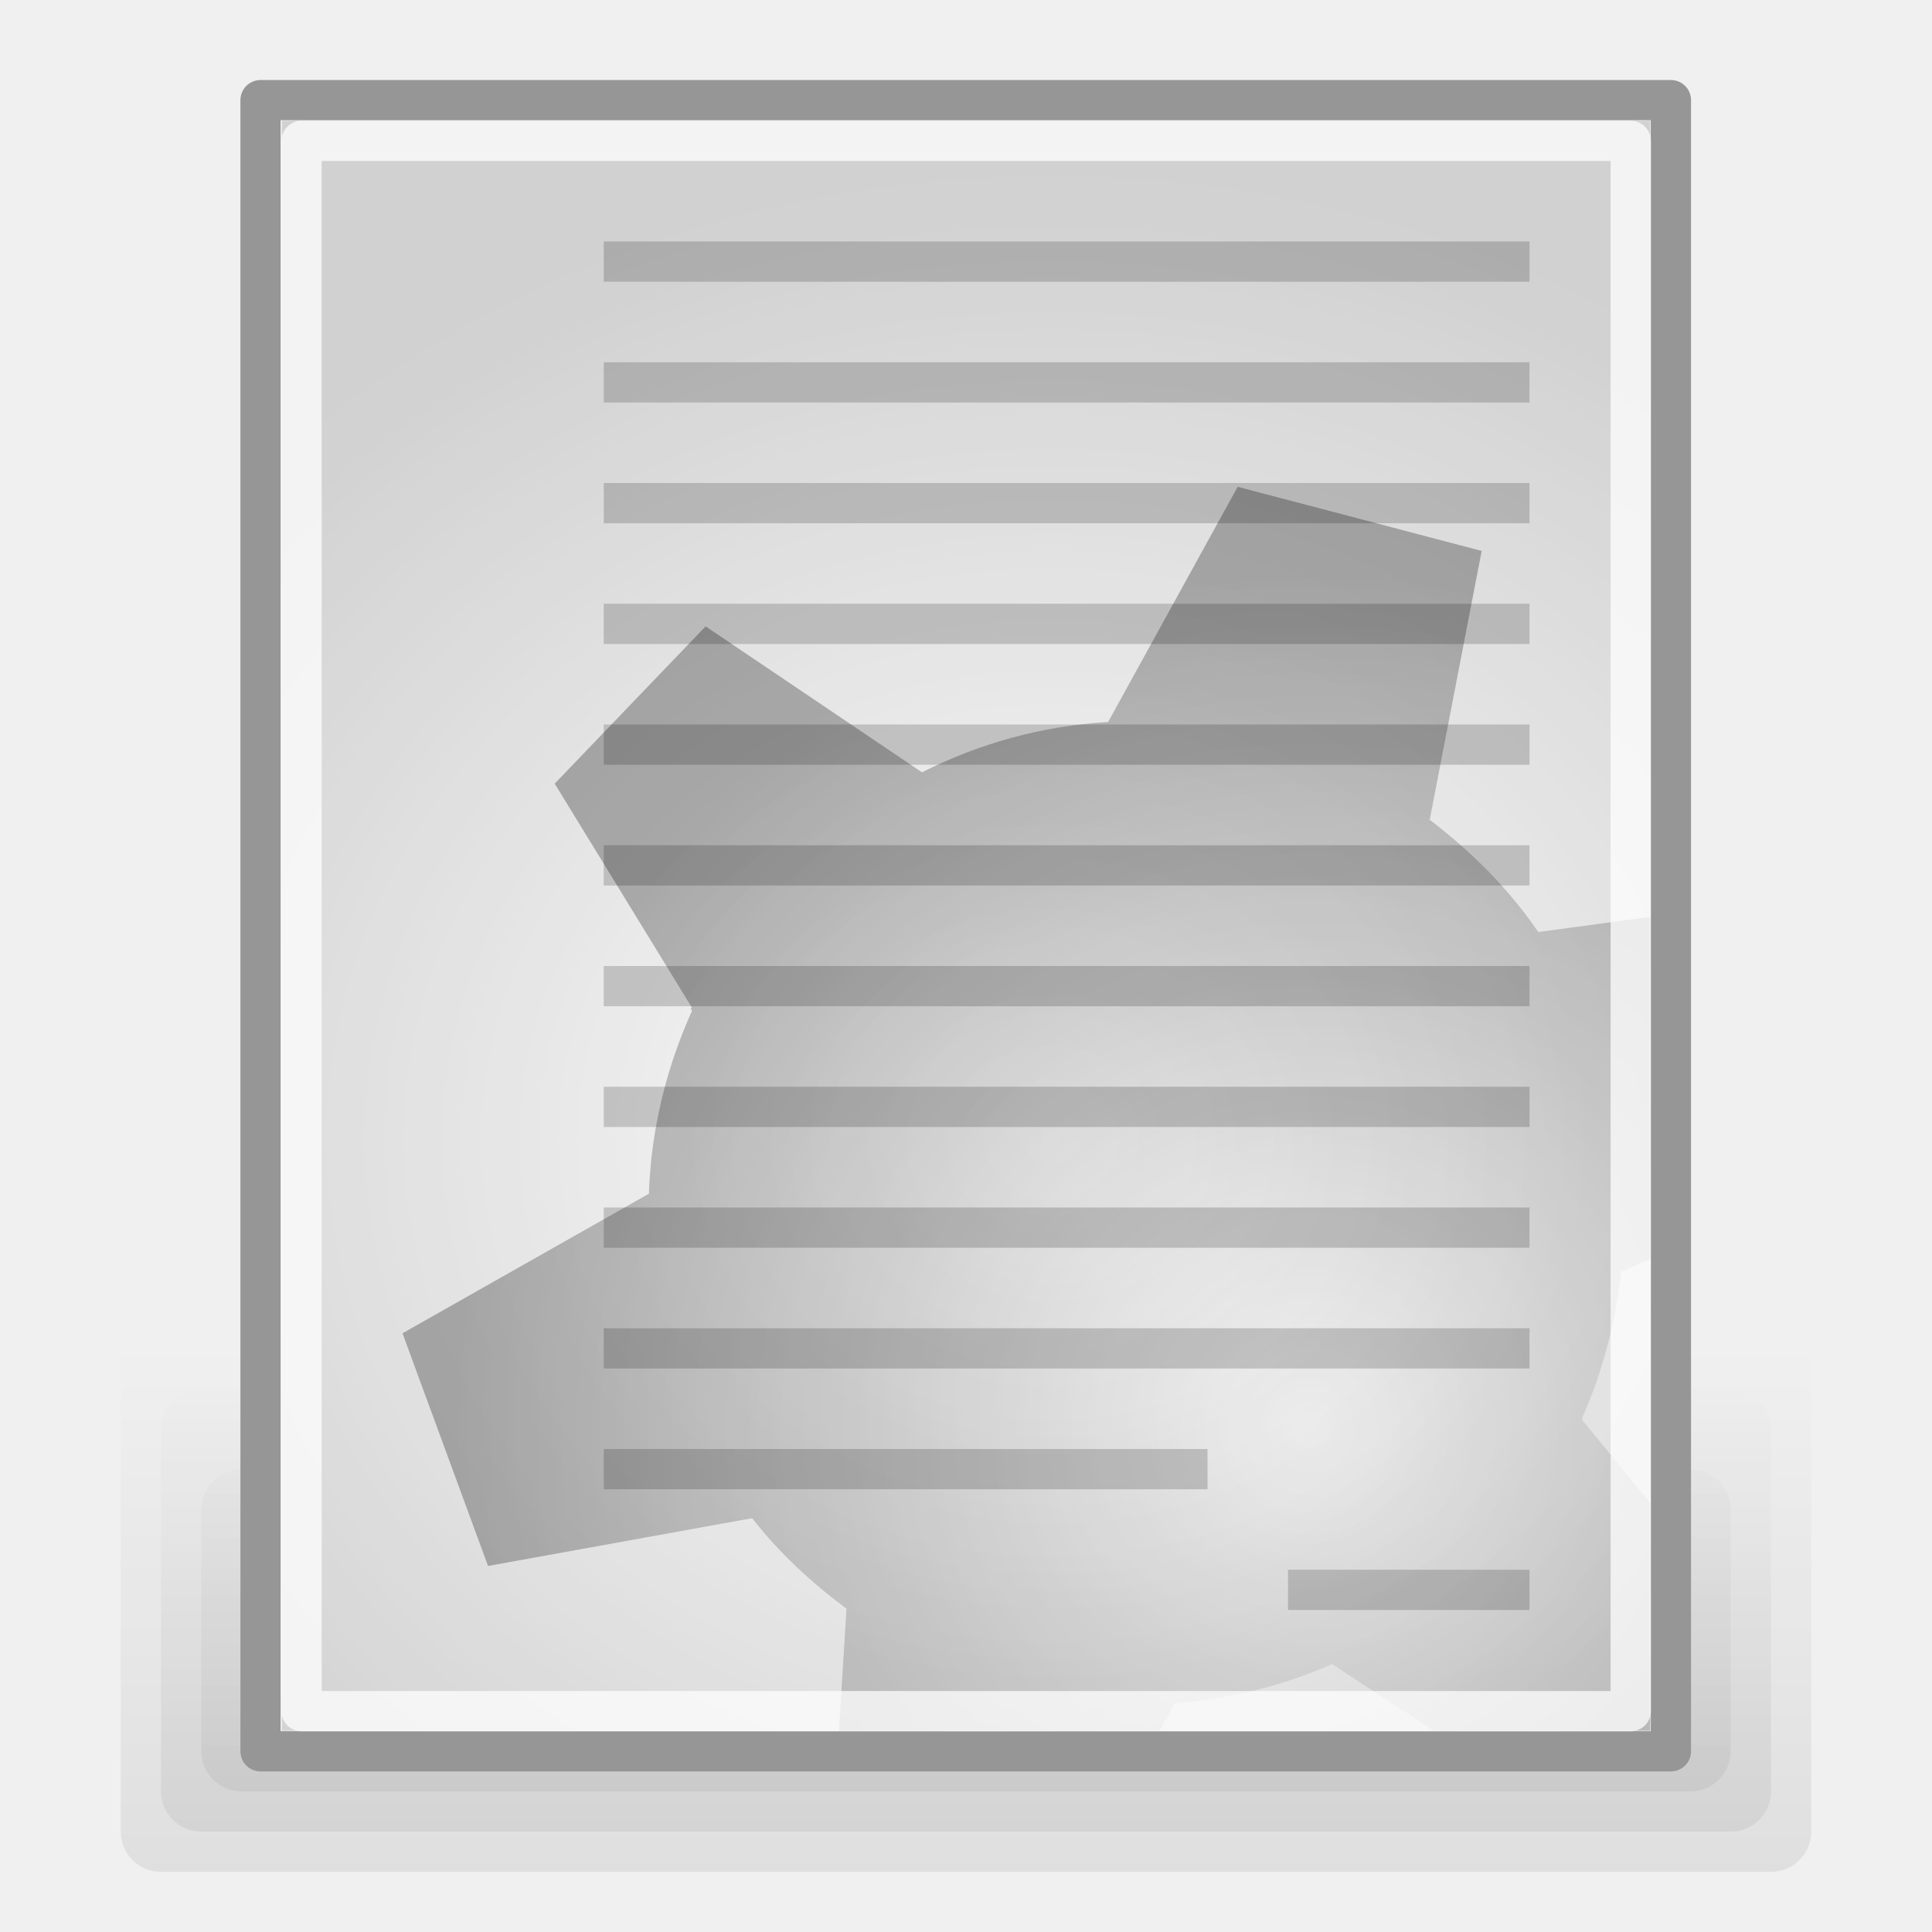
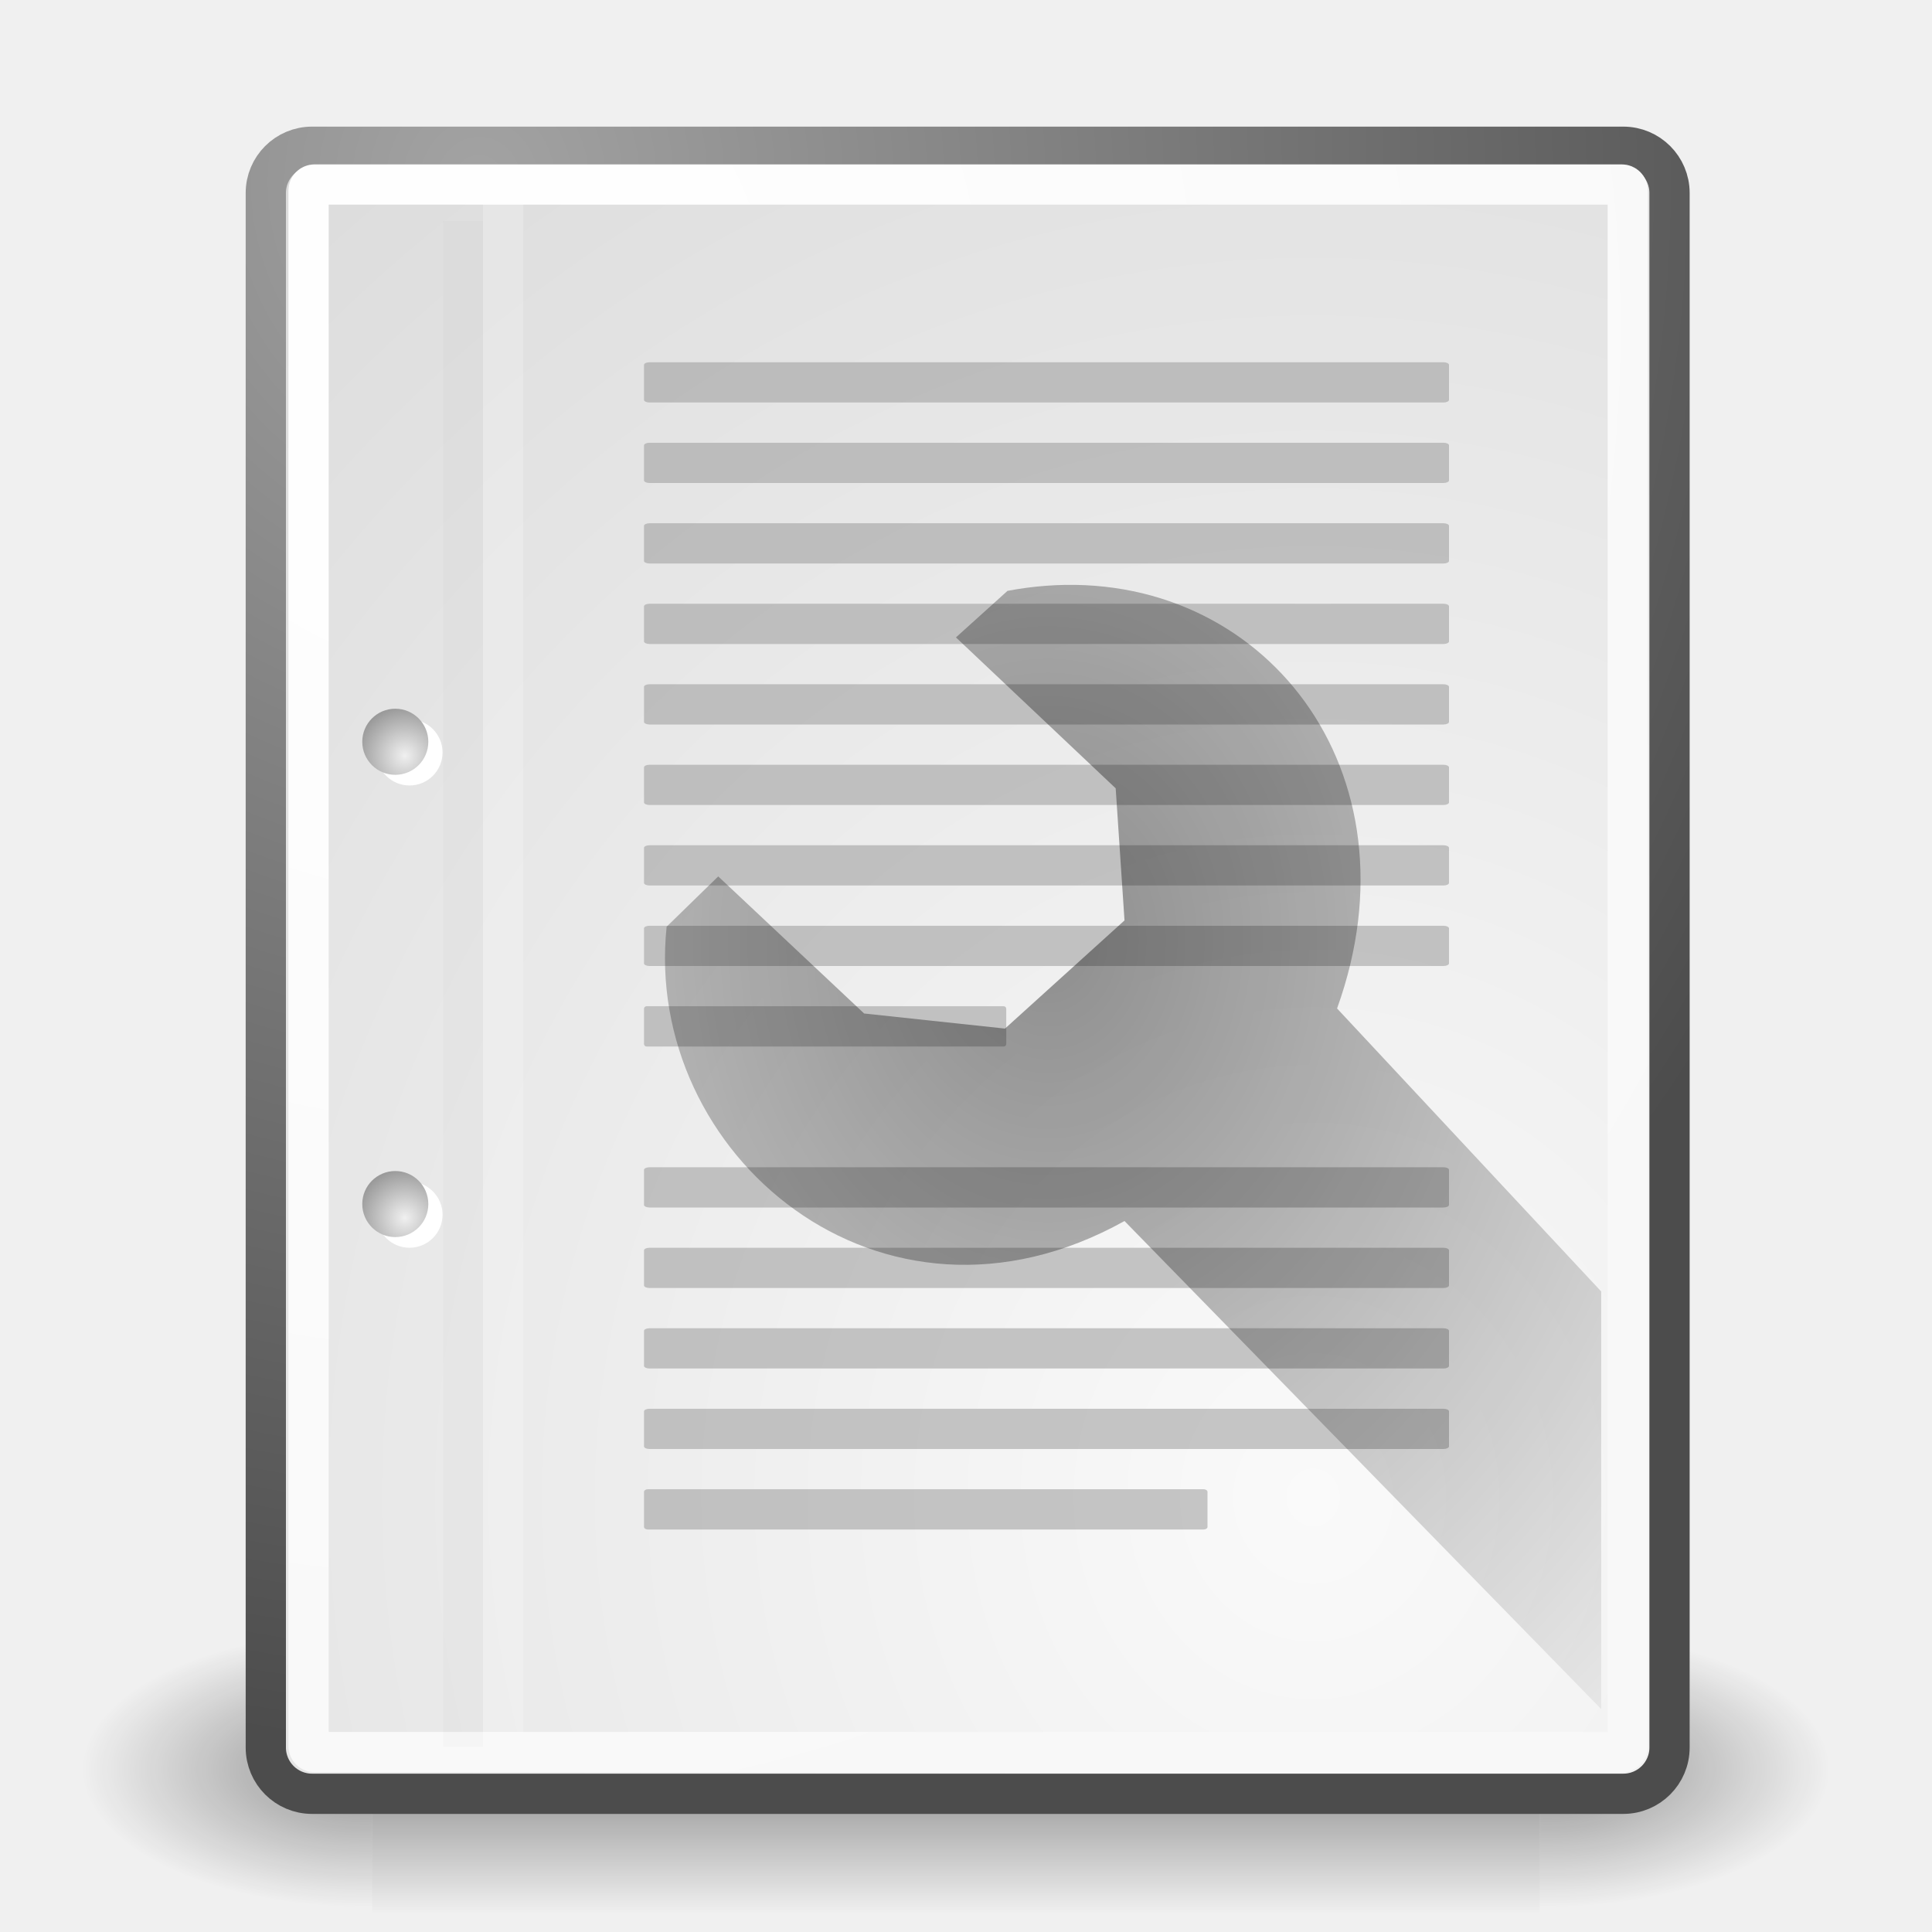
- <svg xmlns="http://www.w3.org/2000/svg" xmlns:xlink="http://www.w3.org/1999/xlink" width="48px" height="48px" id="svg1371">
-   <defs id="defs1373">
-     <linearGradient id="linearGradient2236">
-       <stop style="stop-color:#000000;stop-opacity:0" offset="0" id="stop2238" />
-       <stop style="stop-color:#000000;stop-opacity:0.429" offset="1" id="stop2240" />
+ <svg xmlns="http://www.w3.org/2000/svg" xmlns:xlink="http://www.w3.org/1999/xlink" id="svg249" height="48px" width="48px">
+   <defs id="defs3">
+     <radialGradient xlink:href="#linearGradient5060" id="radialGradient5031" gradientUnits="userSpaceOnUse" gradientTransform="matrix(-2.774389,0,0,1.969706,112.7623,-872.8854)" cx="605.714" cy="486.648" fx="605.714" fy="486.648" r="117.143" />
+     <linearGradient id="linearGradient5060">
+       <stop style="stop-color:black;stop-opacity:1;" offset="0" id="stop5062" />
+       <stop style="stop-color:black;stop-opacity:0;" offset="1" id="stop5064" />
    </linearGradient>
-     <linearGradient id="linearGradient2258">
-       <stop style="stop-color:#000000;stop-opacity:0" offset="0" id="stop2260" />
-       <stop style="stop-color:#000000;stop-opacity:0.223" offset="1" id="stop2262" />
+     <radialGradient xlink:href="#linearGradient5060" id="radialGradient5029" gradientUnits="userSpaceOnUse" gradientTransform="matrix(2.774389,0,0,1.969706,-1891.633,-872.8854)" cx="605.714" cy="486.648" fx="605.714" fy="486.648" r="117.143" />
+     <linearGradient id="linearGradient5048">
+       <stop style="stop-color:black;stop-opacity:0;" offset="0" id="stop5050" />
+       <stop id="stop5056" offset="0.5" style="stop-color:black;stop-opacity:1;" />
+       <stop style="stop-color:black;stop-opacity:0;" offset="1" id="stop5052" />
    </linearGradient>
-     <radialGradient xlink:href="#linearGradient2258" id="radialGradient2205" cx="22.534" cy="24.635" fx="22.534" fy="24.635" r="17" gradientTransform="matrix(1.606193,1.757924e-16,-1.550085e-16,1.416292,-10.07254,-6.587365)" gradientUnits="userSpaceOnUse" />
-     <radialGradient xlink:href="#linearGradient2236" id="radialGradient2242" cx="32.571" cy="35.526" fx="32.571" fy="35.526" r="15.5" gradientTransform="matrix(1.377119,-2.132973e-16,2.126523e-16,1.372955,-12.28317,-13.2737)" gradientUnits="userSpaceOnUse" />
-     <linearGradient id="linearGradient7171">
-       <stop style="stop-color:#000000;stop-opacity:0.338" offset="0" id="stop7173" />
-       <stop style="stop-color:#000000;stop-opacity:0;" offset="1" id="stop7175" />
+     <linearGradient xlink:href="#linearGradient5048" id="linearGradient5027" gradientUnits="userSpaceOnUse" gradientTransform="matrix(2.774389,0,0,1.969706,-1892.179,-872.8854)" x1="302.857" y1="366.648" x2="302.857" y2="609.505" />
+     <linearGradient id="linearGradient2616">
+       <stop style="stop-color:#000000;stop-opacity:1;" offset="0" id="stop2618" />
+       <stop style="stop-color:#000000;stop-opacity:0;" offset="1" id="stop2620" />
    </linearGradient>
-     <linearGradient xlink:href="#linearGradient7171" id="linearGradient2303" gradientUnits="userSpaceOnUse" x1="8.048" y1="45.217" x2="8.048" y2="39.836" />
-     <linearGradient gradientUnits="userSpaceOnUse" y2="54.051" x2="5.201" y1="70.32" x1="5.201" id="linearGradient2204" xlink:href="#linearGradient2198" />
-     <linearGradient id="linearGradient2198">
-       <stop id="stop2200" offset="0" style="stop-color:#000000;stop-opacity:1;" />
-       <stop id="stop2202" offset="1" style="stop-color:#000000;stop-opacity:0;" />
+     <linearGradient id="linearGradient4542">
+       <stop style="stop-color:#000000;stop-opacity:1;" offset="0" id="stop4544" />
+       <stop style="stop-color:#000000;stop-opacity:0;" offset="1" id="stop4546" />
    </linearGradient>
-     <linearGradient xlink:href="#linearGradient2198" id="linearGradient2288" gradientUnits="userSpaceOnUse" x1="5.201" y1="70.32" x2="5.201" y2="54.051" />
-     <linearGradient xlink:href="#linearGradient2198" id="linearGradient2290" gradientUnits="userSpaceOnUse" x1="5.201" y1="70.32" x2="5.201" y2="54.051" />
-     <linearGradient xlink:href="#linearGradient2198" id="linearGradient2292" gradientUnits="userSpaceOnUse" x1="5.201" y1="70.32" x2="5.201" y2="54.051" />
-     <radialGradient xlink:href="#linearGradient2258" id="radialGradient2294" gradientUnits="userSpaceOnUse" gradientTransform="matrix(1.606193,0,0,1.416292,-10.07254,-6.587365)" cx="22.534" cy="24.635" fx="22.534" fy="24.635" r="17" />
-     <linearGradient xlink:href="#linearGradient2198" id="linearGradient2318" gradientUnits="userSpaceOnUse" x1="5.201" y1="70.32" x2="5.201" y2="54.051" />
-     <linearGradient xlink:href="#linearGradient2198" id="linearGradient2320" gradientUnits="userSpaceOnUse" x1="5.201" y1="70.32" x2="5.201" y2="54.051" />
-     <linearGradient xlink:href="#linearGradient2198" id="linearGradient2322" gradientUnits="userSpaceOnUse" x1="5.201" y1="70.32" x2="5.201" y2="54.051" />
-     <linearGradient xlink:href="#linearGradient2198" id="linearGradient2324" gradientUnits="userSpaceOnUse" x1="5.201" y1="70.32" x2="5.201" y2="54.051" />
-     <linearGradient xlink:href="#linearGradient2198" id="linearGradient2331" gradientUnits="userSpaceOnUse" x1="5.201" y1="70.32" x2="5.201" y2="54.051" />
-     <linearGradient xlink:href="#linearGradient2198" id="linearGradient2333" gradientUnits="userSpaceOnUse" x1="5.201" y1="70.32" x2="5.201" y2="54.051" />
-     <linearGradient xlink:href="#linearGradient2198" id="linearGradient2335" gradientUnits="userSpaceOnUse" x1="5.201" y1="70.32" x2="5.201" y2="54.051" />
-     <linearGradient xlink:href="#linearGradient2198" id="linearGradient2337" gradientUnits="userSpaceOnUse" x1="5.201" y1="70.32" x2="5.201" y2="54.051" />
+     <linearGradient id="linearGradient15662">
+       <stop id="stop15664" offset="0" style="stop-color:#ffffff;stop-opacity:1;" />
+       <stop id="stop15666" offset="1" style="stop-color:#f8f8f8;stop-opacity:1;" />
+     </linearGradient>
+     <radialGradient id="aigrd3" cx="20.892" cy="64.568" r="5.257" fx="20.892" fy="64.568" gradientUnits="userSpaceOnUse">
+       <stop offset="0" style="stop-color:#F0F0F0" id="stop15573" />
+       <stop offset="1" style="stop-color:#9a9a9a;stop-opacity:1;" id="stop15575" />
+     </radialGradient>
+     <radialGradient id="aigrd2" cx="20.892" cy="114.568" r="5.256" fx="20.892" fy="114.568" gradientUnits="userSpaceOnUse">
+       <stop offset="0" style="stop-color:#F0F0F0" id="stop15566" />
+       <stop offset="1" style="stop-color:#9a9a9a;stop-opacity:1;" id="stop15568" />
+     </radialGradient>
+     <linearGradient id="linearGradient269">
+       <stop id="stop270" offset="0" style="stop-color:#a3a3a3;stop-opacity:1;" />
+       <stop id="stop271" offset="1" style="stop-color:#4c4c4c;stop-opacity:1;" />
+     </linearGradient>
+     <linearGradient id="linearGradient259">
+       <stop id="stop260" offset="0" style="stop-color:#fafafa;stop-opacity:1;" />
+       <stop id="stop261" offset="1" style="stop-color:#bbbbbb;stop-opacity:1;" />
+     </linearGradient>
+     <radialGradient xlink:href="#linearGradient269" id="radialGradient15656" gradientUnits="userSpaceOnUse" gradientTransform="matrix(0.968273,0,0,1.032767,3.353553,0.646447)" cx="8.824" cy="3.756" fx="8.824" fy="3.756" r="37.752" />
+     <radialGradient xlink:href="#linearGradient259" id="radialGradient15658" gradientUnits="userSpaceOnUse" gradientTransform="scale(0.960493,1.041132)" cx="33.967" cy="35.737" fx="33.967" fy="35.737" r="86.708" />
+     <radialGradient xlink:href="#linearGradient15662" id="radialGradient15668" gradientUnits="userSpaceOnUse" gradientTransform="matrix(0.968273,0,0,1.032767,3.353553,0.646447)" cx="8.144" cy="7.268" fx="8.144" fy="7.268" r="38.159" />
+     <radialGradient r="5.256" fy="114.568" fx="20.892" cy="114.568" cx="20.892" gradientTransform="matrix(0.229703,0,0,0.229703,4.613529,3.979808)" gradientUnits="userSpaceOnUse" id="radialGradient2283" xlink:href="#aigrd2" />
+     <radialGradient r="5.257" fy="64.568" fx="20.892" cy="64.568" cx="20.892" gradientTransform="matrix(0.229703,0,0,0.229703,4.613529,3.979808)" gradientUnits="userSpaceOnUse" id="radialGradient2285" xlink:href="#aigrd3" />
+     <radialGradient xlink:href="#linearGradient4542" id="radialGradient4548" cx="24.307" cy="42.078" fx="24.307" fy="42.078" r="15.822" gradientTransform="matrix(1,0,0,0.284916,0,30.08928)" gradientUnits="userSpaceOnUse" />
+     <radialGradient xlink:href="#linearGradient2616" id="radialGradient2622" cx="26.03" cy="24.227" fx="26.03" fy="24.227" r="11.63" gradientTransform="matrix(2.110988,2.110738e-23,-2.534516e-23,2.53493,-28.91913,-38.04383)" gradientUnits="userSpaceOnUse" />
  </defs>
-   <g id="layer1">
-     <g style="opacity:0.5;fill:url(#linearGradient2331);fill-opacity:1" transform="translate(0,-20.49419)" id="g2193">
-       <rect style="opacity:0.172;fill:url(#linearGradient2333);fill-opacity:1;stroke:none;stroke-width:1;stroke-linecap:round;stroke-linejoin:round;stroke-miterlimit:4;stroke-dasharray:none;stroke-dashoffset:0;stroke-opacity:0.65" id="rect2189" width="42" height="14" x="3" y="53" rx="1" ry="1" />
-       <rect style="opacity:0.172;fill:url(#linearGradient2335);fill-opacity:1;stroke:none;stroke-width:1;stroke-linecap:round;stroke-linejoin:round;stroke-miterlimit:4;stroke-dasharray:none;stroke-dashoffset:0;stroke-opacity:0.65" id="rect2187" width="40" height="11" x="4" y="55" rx="1" ry="1" />
-       <rect style="opacity:0.172;fill:url(#linearGradient2337);fill-opacity:1;stroke:none;stroke-width:1;stroke-linecap:round;stroke-linejoin:round;stroke-miterlimit:4;stroke-dasharray:none;stroke-dashoffset:0;stroke-opacity:0.65" id="rect2185" width="38" height="8" x="5" y="57" rx="1" ry="1" />
-     </g>
-     <rect style="opacity:1;fill:#fcfcfc;fill-opacity:1;stroke:#969696;stroke-width:1;stroke-linecap:round;stroke-linejoin:round;stroke-miterlimit:4;stroke-dasharray:none;stroke-dashoffset:0;stroke-opacity:1" id="rect1379" width="35.04" height="41.023" x="6.473" y="2.488" />
-     <path style="fill:url(#radialGradient2242);fill-opacity:1.0;stroke:none;stroke-width:1;stroke-linecap:round;stroke-linejoin:miter;stroke-miterlimit:4;stroke-dashoffset:0;stroke-opacity:1;opacity:0.645" d="M 30.75 12.094 L 27.531 17.938 C 25.866 18.037 24.324 18.475 22.906 19.188 L 17.531 15.562 L 13.781 19.469 L 17.188 25.031 C 17.186 25.034 17.157 25.06 17.156 25.062 C 17.157 25.066 17.187 25.091 17.188 25.094 C 17.187 25.096 17.189 25.123 17.188 25.125 C 16.57 26.503 16.195 27.97 16.125 29.562 C 16.125 29.569 16.125 29.588 16.125 29.594 C 16.125 29.605 16.125 29.643 16.125 29.656 L 10 33.125 L 12.125 38.906 L 18.688 37.719 C 19.359 38.582 20.157 39.315 21.031 39.969 L 20.844 43 L 28.812 43 L 29.188 42.312 L 29.25 42.312 C 30.606 42.199 31.901 41.871 33.094 41.344 L 35.625 43 L 41 43 L 41 37.344 L 39.312 35.281 L 39.312 35.219 C 39.812 34.104 40.133 32.856 40.281 31.594 L 41 31.281 L 41 22.781 L 38.219 23.156 C 37.482 22.083 36.562 21.162 35.531 20.375 C 35.529 20.374 35.501 20.377 35.5 20.375 C 35.5 20.369 35.529 20.351 35.531 20.344 C 35.532 20.34 35.531 20.316 35.531 20.312 L 36.812 13.688 L 30.75 12.094 z " id="path1332" />
-   </g>
-   <g id="layer3">
-     <g id="g2209">
-       <rect style="opacity:1;fill:#000000;fill-opacity:0.176;stroke:none;stroke-width:1;stroke-linecap:round;stroke-linejoin:round;stroke-miterlimit:4;stroke-dasharray:none;stroke-dashoffset:0;stroke-opacity:1" id="rect2263" width="23" height="1" x="15" y="6" />
-       <rect style="opacity:1;fill:#000000;fill-opacity:0.176;stroke:none;stroke-width:1;stroke-linecap:round;stroke-linejoin:round;stroke-miterlimit:4;stroke-dasharray:none;stroke-dashoffset:0;stroke-opacity:1" id="rect2265" width="23" height="1" x="15" y="9" />
-       <rect style="opacity:1;fill:#000000;fill-opacity:0.176;stroke:none;stroke-width:1;stroke-linecap:round;stroke-linejoin:round;stroke-miterlimit:4;stroke-dasharray:none;stroke-dashoffset:0;stroke-opacity:1" id="rect2267" width="23" height="1" x="15" y="12" />
-       <rect style="opacity:1;fill:#000000;fill-opacity:0.176;stroke:none;stroke-width:1;stroke-linecap:round;stroke-linejoin:round;stroke-miterlimit:4;stroke-dasharray:none;stroke-dashoffset:0;stroke-opacity:1" id="rect2269" width="23" height="1" x="15" y="15" />
-       <rect style="opacity:1;fill:#000000;fill-opacity:0.176;stroke:none;stroke-width:1;stroke-linecap:round;stroke-linejoin:round;stroke-miterlimit:4;stroke-dasharray:none;stroke-dashoffset:0;stroke-opacity:1" id="rect2271" width="23" height="1" x="15" y="18" />
-       <rect style="opacity:1;fill:#000000;fill-opacity:0.176;stroke:none;stroke-width:1;stroke-linecap:round;stroke-linejoin:round;stroke-miterlimit:4;stroke-dasharray:none;stroke-dashoffset:0;stroke-opacity:1" id="rect2273" width="23" height="1" x="15" y="21" />
-       <rect style="opacity:1;fill:#000000;fill-opacity:0.176;stroke:none;stroke-width:1;stroke-linecap:round;stroke-linejoin:round;stroke-miterlimit:4;stroke-dasharray:none;stroke-dashoffset:0;stroke-opacity:1" id="rect2275" width="23" height="1" x="15" y="24" />
-       <rect style="opacity:1;fill:#000000;fill-opacity:0.176;stroke:none;stroke-width:1;stroke-linecap:round;stroke-linejoin:round;stroke-miterlimit:4;stroke-dasharray:none;stroke-dashoffset:0;stroke-opacity:1" id="rect2277" width="23" height="1" x="15" y="27" />
-       <rect style="opacity:1;fill:#000000;fill-opacity:0.176;stroke:none;stroke-width:1;stroke-linecap:round;stroke-linejoin:round;stroke-miterlimit:4;stroke-dasharray:none;stroke-dashoffset:0;stroke-opacity:1" id="rect2279" width="23" height="1" x="15" y="30" />
-       <rect y="33" x="15" height="1" width="23" id="rect2488" style="opacity:1;fill:#000000;fill-opacity:0.176;stroke:none;stroke-width:1;stroke-linecap:round;stroke-linejoin:round;stroke-miterlimit:4;stroke-dasharray:none;stroke-dashoffset:0;stroke-opacity:1" />
-       <rect y="36" x="15" height="1" width="15" id="rect2496" style="opacity:1;fill:#000000;fill-opacity:0.176;stroke:none;stroke-width:1;stroke-linecap:round;stroke-linejoin:round;stroke-miterlimit:4;stroke-dasharray:none;stroke-dashoffset:0;stroke-opacity:1" />
-       <rect transform="scale(-1,1)" y="39" x="-38" height="1" width="6" id="rect2502" style="opacity:1;fill:#000000;fill-opacity:0.176;stroke:none;stroke-width:1;stroke-linecap:round;stroke-linejoin:round;stroke-miterlimit:4;stroke-dasharray:none;stroke-dashoffset:0;stroke-opacity:1" />
+   <g id="layer6">
+     <g style="display:inline" id="g5022" transform="matrix(2.165152e-2,0,0,1.485743e-2,43.0076,42.68539)">
+       <rect y="-150.697" x="-1559.252" height="478.357" width="1339.633" id="rect4173" style="opacity:0.402;color:black;fill:url(#linearGradient5027);fill-opacity:1;fill-rule:nonzero;stroke:none;stroke-width:1;stroke-linecap:round;stroke-linejoin:miter;marker:none;marker-start:none;marker-mid:none;marker-end:none;stroke-miterlimit:4;stroke-dasharray:none;stroke-dashoffset:0;stroke-opacity:1;visibility:visible;display:inline;overflow:visible" />
+       <path id="path5058" d="M -219.619,-150.68 C -219.619,-150.68 -219.619,327.65 -219.619,327.65 C -76.745,328.551 125.781,220.481 125.781,88.454 C 125.781,-43.572 -33.655,-150.68 -219.619,-150.68 z " style="opacity:0.402;color:black;fill:url(#radialGradient5029);fill-opacity:1;fill-rule:nonzero;stroke:none;stroke-width:1;stroke-linecap:round;stroke-linejoin:miter;marker:none;marker-start:none;marker-mid:none;marker-end:none;stroke-miterlimit:4;stroke-dasharray:none;stroke-dashoffset:0;stroke-opacity:1;visibility:visible;display:inline;overflow:visible" />
+       <path style="opacity:0.402;color:black;fill:url(#radialGradient5031);fill-opacity:1;fill-rule:nonzero;stroke:none;stroke-width:1;stroke-linecap:round;stroke-linejoin:miter;marker:none;marker-start:none;marker-mid:none;marker-end:none;stroke-miterlimit:4;stroke-dasharray:none;stroke-dashoffset:0;stroke-opacity:1;visibility:visible;display:inline;overflow:visible" d="M -1559.252,-150.68 C -1559.252,-150.68 -1559.252,327.65 -1559.252,327.65 C -1702.127,328.551 -1904.652,220.481 -1904.652,88.454 C -1904.652,-43.572 -1745.216,-150.68 -1559.252,-150.68 z " id="path5018" />
    </g>
  </g>
-   <g id="layer2">
-     <rect style="opacity:0.766;fill:url(#radialGradient2205);fill-opacity:1;stroke:none;stroke-width:1;stroke-linecap:round;stroke-linejoin:round;stroke-miterlimit:4;stroke-dasharray:none;stroke-dashoffset:0;stroke-opacity:1" id="rect2256" width="34" height="40" x="7" y="3" />
-     <rect style="opacity:1;fill:none;fill-opacity:1;stroke:#ffffff;stroke-width:1;stroke-linecap:round;stroke-linejoin:round;stroke-miterlimit:4;stroke-dasharray:none;stroke-dashoffset:0;stroke-opacity:0.734" id="rect2254" width="33.023" height="39.013" x="7.492" y="3.5" />
+   <g style="display:inline" id="layer1">
+     <rect style="color:#000000;fill:url(#radialGradient15658);fill-opacity:1;fill-rule:nonzero;stroke:url(#radialGradient15656);stroke-width:1;stroke-linecap:round;stroke-linejoin:round;stroke-miterlimit:4;stroke-dashoffset:0;stroke-opacity:1;marker:none;marker-start:none;marker-mid:none;marker-end:none;visibility:visible;display:block;overflow:visible" id="rect15391" width="34.875" height="40.92" x="6.604" y="3.646" ry="1.149" />
+     <rect style="color:#000000;fill:none;fill-opacity:1;fill-rule:nonzero;stroke:url(#radialGradient15668);stroke-width:1;stroke-linecap:round;stroke-linejoin:round;stroke-miterlimit:4;stroke-dashoffset:0;stroke-opacity:1;marker:none;marker-start:none;marker-mid:none;marker-end:none;visibility:visible;display:block;overflow:visible" id="rect15660" width="32.776" height="38.946" x="7.666" y="4.584" ry="0.149" rx="0.149" />
+     <g transform="translate(0.646447,-3.798933e-2)" id="g2270">
+       <g id="g1440" style="fill:#ffffff;fill-opacity:1;fill-rule:nonzero;stroke:#000000;stroke-miterlimit:4" transform="matrix(0.229703,0,0,0.229703,4.967081,4.244972)">
+         <radialGradient id="radialGradient1442" cx="20.892" cy="114.568" r="5.256" fx="20.892" fy="114.568" gradientUnits="userSpaceOnUse">
+           <stop offset="0" style="stop-color:#F0F0F0" id="stop1444" />
+           <stop offset="1" style="stop-color:#474747" id="stop1446" />
+         </radialGradient>
+         <path style="stroke:none" d="M 23.428,113.07 C 23.428,115.043 21.828,116.642 19.855,116.642 C 17.881,116.642 16.282,115.042 16.282,113.07 C 16.282,111.096 17.882,109.497 19.855,109.497 C 21.828,109.497 23.428,111.097 23.428,113.07 z " id="path1448" />
+         <radialGradient id="radialGradient1450" cx="20.892" cy="64.568" r="5.257" fx="20.892" fy="64.568" gradientUnits="userSpaceOnUse">
+           <stop offset="0" style="stop-color:#F0F0F0" id="stop1452" />
+           <stop offset="1" style="stop-color:#474747" id="stop1454" />
+         </radialGradient>
+         <path style="stroke:none" d="M 23.428,63.07 C 23.428,65.043 21.828,66.643 19.855,66.643 C 17.881,66.643 16.282,65.043 16.282,63.07 C 16.282,61.096 17.882,59.497 19.855,59.497 C 21.828,59.497 23.428,61.097 23.428,63.07 z " id="path1456" />
+       </g>
+       <path style="fill:url(#radialGradient2283);fill-rule:nonzero;stroke:none;stroke-miterlimit:4" d="M 9.995,29.952 C 9.995,30.406 9.627,30.773 9.174,30.773 C 8.721,30.773 8.354,30.405 8.354,29.952 C 8.354,29.499 8.721,29.132 9.174,29.132 C 9.627,29.132 9.995,29.499 9.995,29.952 z " id="path15570" />
+       <path style="fill:url(#radialGradient2285);fill-rule:nonzero;stroke:none;stroke-miterlimit:4" d="M 9.995,18.467 C 9.995,18.92 9.627,19.288 9.174,19.288 C 8.721,19.288 8.354,18.92 8.354,18.467 C 8.354,18.014 8.721,17.646 9.174,17.646 C 9.627,17.646 9.995,18.014 9.995,18.467 z " id="path15577" />
+     </g>
+     <path style="fill:none;fill-opacity:0.75;fill-rule:evenodd;stroke:#000000;stroke-width:0.989;stroke-linecap:butt;stroke-linejoin:miter;stroke-miterlimit:4;stroke-opacity:0.018" d="M 11.506,5.494 L 11.506,43.401" id="path15672" />
+     <path style="fill:none;fill-opacity:0.75;fill-rule:evenodd;stroke:#ffffff;stroke-width:1;stroke-linecap:butt;stroke-linejoin:miter;stroke-miterlimit:4;stroke-opacity:0.205" d="M 12.5,5.021 L 12.5,43.038" id="path15674" />
+   </g>
+   <g id="layer5" style="display:inline">
+     <g transform="matrix(0.909091,0,0,1,2.363628,0)" id="g2253">
+       <rect style="color:#000000;fill:#9b9b9b;fill-opacity:0.55;fill-rule:nonzero;stroke:none;stroke-width:1;stroke-linecap:round;stroke-linejoin:round;stroke-miterlimit:4;stroke-dashoffset:0;stroke-opacity:0.082;marker:none;marker-start:none;marker-mid:none;marker-end:none;visibility:visible;display:block;overflow:visible" id="rect15686" width="22" height="1" x="15" y="9" rx="0.152" ry="0.065" />
+       <rect style="color:#000000;fill:#9b9b9b;fill-opacity:0.55;fill-rule:nonzero;stroke:none;stroke-width:1;stroke-linecap:round;stroke-linejoin:round;stroke-miterlimit:4;stroke-dashoffset:0;stroke-opacity:0.082;marker:none;marker-start:none;marker-mid:none;marker-end:none;visibility:visible;display:block;overflow:visible" id="rect15688" width="22" height="1" x="15" y="11" rx="0.152" ry="0.065" />
+       <rect style="color:#000000;fill:#9b9b9b;fill-opacity:0.55;fill-rule:nonzero;stroke:none;stroke-width:1;stroke-linecap:round;stroke-linejoin:round;stroke-miterlimit:4;stroke-dashoffset:0;stroke-opacity:0.082;marker:none;marker-start:none;marker-mid:none;marker-end:none;visibility:visible;display:block;overflow:visible" id="rect15690" width="22" height="1" x="15" y="13" rx="0.152" ry="0.065" />
+       <rect style="color:#000000;fill:#9b9b9b;fill-opacity:0.55;fill-rule:nonzero;stroke:none;stroke-width:1;stroke-linecap:round;stroke-linejoin:round;stroke-miterlimit:4;stroke-dashoffset:0;stroke-opacity:0.082;marker:none;marker-start:none;marker-mid:none;marker-end:none;visibility:visible;display:block;overflow:visible" id="rect15692" width="22" height="1" x="15" y="15" rx="0.152" ry="0.065" />
+       <rect style="color:#000000;fill:#9b9b9b;fill-opacity:0.55;fill-rule:nonzero;stroke:none;stroke-width:1;stroke-linecap:round;stroke-linejoin:round;stroke-miterlimit:4;stroke-dashoffset:0;stroke-opacity:0.082;marker:none;marker-start:none;marker-mid:none;marker-end:none;visibility:visible;display:block;overflow:visible" id="rect15694" width="22" height="1" x="15" y="17" rx="0.152" ry="0.065" />
+       <rect style="color:#000000;fill:#9b9b9b;fill-opacity:0.55;fill-rule:nonzero;stroke:none;stroke-width:1;stroke-linecap:round;stroke-linejoin:round;stroke-miterlimit:4;stroke-dashoffset:0;stroke-opacity:0.082;marker:none;marker-start:none;marker-mid:none;marker-end:none;visibility:visible;display:block;overflow:visible" id="rect15696" width="22" height="1" x="15" y="19" rx="0.152" ry="0.065" />
+       <rect style="color:#000000;fill:#9b9b9b;fill-opacity:0.55;fill-rule:nonzero;stroke:none;stroke-width:1;stroke-linecap:round;stroke-linejoin:round;stroke-miterlimit:4;stroke-dashoffset:0;stroke-opacity:0.082;marker:none;marker-start:none;marker-mid:none;marker-end:none;visibility:visible;display:block;overflow:visible" id="rect15698" width="22" height="1" x="15" y="21" rx="0.152" ry="0.065" />
+       <rect style="color:#000000;fill:#9b9b9b;fill-opacity:0.55;fill-rule:nonzero;stroke:none;stroke-width:1;stroke-linecap:round;stroke-linejoin:round;stroke-miterlimit:4;stroke-dashoffset:0;stroke-opacity:0.082;marker:none;marker-start:none;marker-mid:none;marker-end:none;visibility:visible;display:block;overflow:visible" id="rect15700" width="22" height="1" x="15" y="23" rx="0.152" ry="0.065" />
+       <rect style="color:#000000;fill:#9b9b9b;fill-opacity:0.55;fill-rule:nonzero;stroke:none;stroke-width:1;stroke-linecap:round;stroke-linejoin:round;stroke-miterlimit:4;stroke-dashoffset:0;stroke-opacity:0.082;marker:none;marker-start:none;marker-mid:none;marker-end:none;visibility:visible;display:block;overflow:visible" id="rect15732" width="9.9" height="1" x="15" y="25" rx="0.068" ry="0.065" />
+       <rect style="color:#000000;fill:#9b9b9b;fill-opacity:0.55;fill-rule:nonzero;stroke:none;stroke-width:1;stroke-linecap:round;stroke-linejoin:round;stroke-miterlimit:4;stroke-dashoffset:0;stroke-opacity:0.082;marker:none;marker-start:none;marker-mid:none;marker-end:none;visibility:visible;display:block;overflow:visible" id="rect15736" width="22" height="1" x="15" y="29" rx="0.152" ry="0.065" />
+       <rect style="color:#000000;fill:#9b9b9b;fill-opacity:0.55;fill-rule:nonzero;stroke:none;stroke-width:1;stroke-linecap:round;stroke-linejoin:round;stroke-miterlimit:4;stroke-dashoffset:0;stroke-opacity:0.082;marker:none;marker-start:none;marker-mid:none;marker-end:none;visibility:visible;display:block;overflow:visible" id="rect15738" width="22" height="1" x="15" y="31" rx="0.152" ry="0.065" />
+       <rect style="color:#000000;fill:#9b9b9b;fill-opacity:0.55;fill-rule:nonzero;stroke:none;stroke-width:1;stroke-linecap:round;stroke-linejoin:round;stroke-miterlimit:4;stroke-dashoffset:0;stroke-opacity:0.082;marker:none;marker-start:none;marker-mid:none;marker-end:none;visibility:visible;display:block;overflow:visible" id="rect15740" width="22" height="1" x="15" y="33" rx="0.152" ry="0.065" />
+       <rect style="color:#000000;fill:#9b9b9b;fill-opacity:0.55;fill-rule:nonzero;stroke:none;stroke-width:1;stroke-linecap:round;stroke-linejoin:round;stroke-miterlimit:4;stroke-dashoffset:0;stroke-opacity:0.082;marker:none;marker-start:none;marker-mid:none;marker-end:none;visibility:visible;display:block;overflow:visible" id="rect15742" width="22" height="1" x="15" y="35" rx="0.152" ry="0.065" />
+       <rect style="color:#000000;fill:#9b9b9b;fill-opacity:0.55;fill-rule:nonzero;stroke:none;stroke-width:1;stroke-linecap:round;stroke-linejoin:round;stroke-miterlimit:4;stroke-dashoffset:0;stroke-opacity:0.082;marker:none;marker-start:none;marker-mid:none;marker-end:none;visibility:visible;display:block;overflow:visible" id="rect15744" width="15.4" height="1" x="15" y="37" rx="0.106" ry="0.065" />
+     </g>
+     <path style="opacity:0.409;color:#000000;fill:url(#radialGradient2622);fill-opacity:1.0;fill-rule:nonzero;stroke:none;stroke-width:1;stroke-linecap:butt;stroke-linejoin:miter;marker:none;marker-start:none;marker-mid:none;marker-end:none;stroke-miterlimit:4;stroke-dasharray:none;stroke-dashoffset:0;stroke-opacity:1;visibility:visible;display:inline;overflow:visible" d="M 25.969,14.555 C 25.656,14.579 25.353,14.619 25.031,14.68 L 23.75,15.836 L 27.719,19.586 L 27.938,22.868 L 24.969,25.555 L 21.469,25.18 L 17.844,21.774 C 17.844,21.774 16.562,23.024 16.562,23.024 C 15.972,28.665 21.875,33.711 27.938,30.336 L 39.781,42.461 L 39.781,32.086 L 33.219,25.055 C 35.346,19.147 31.37,14.136 25.969,14.555 z " id="path2140" />
  </g>
</svg>
